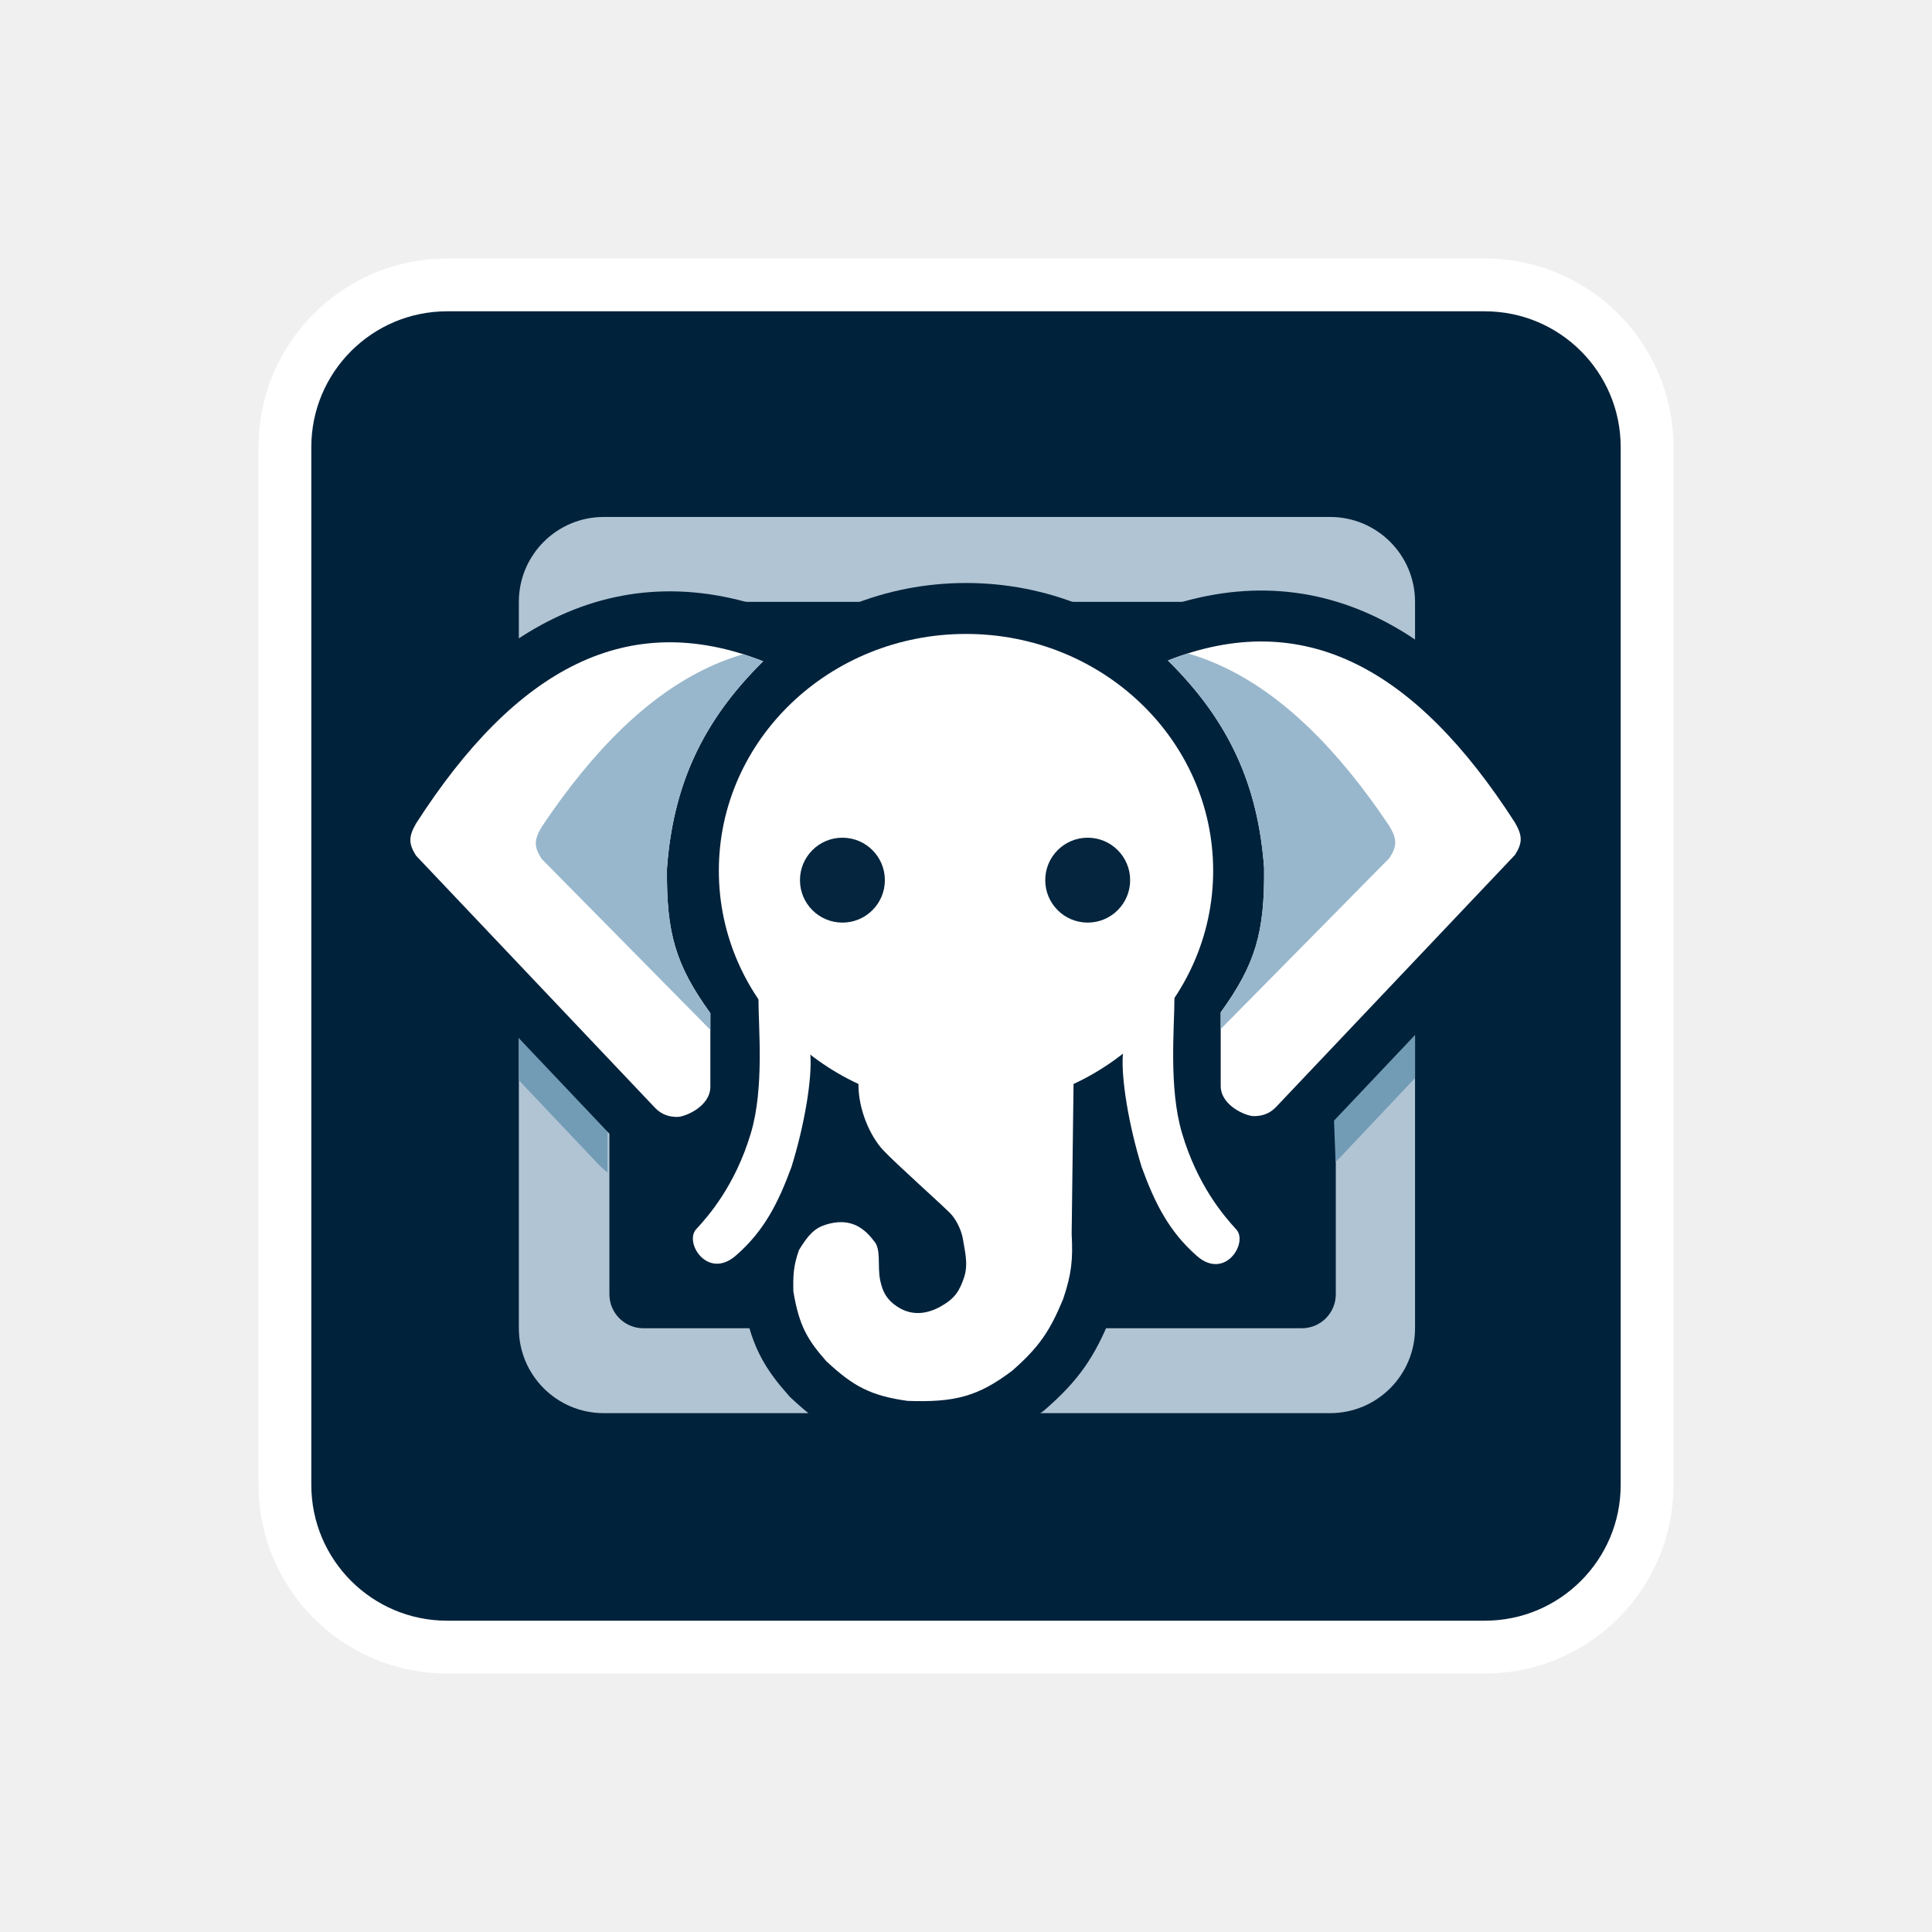
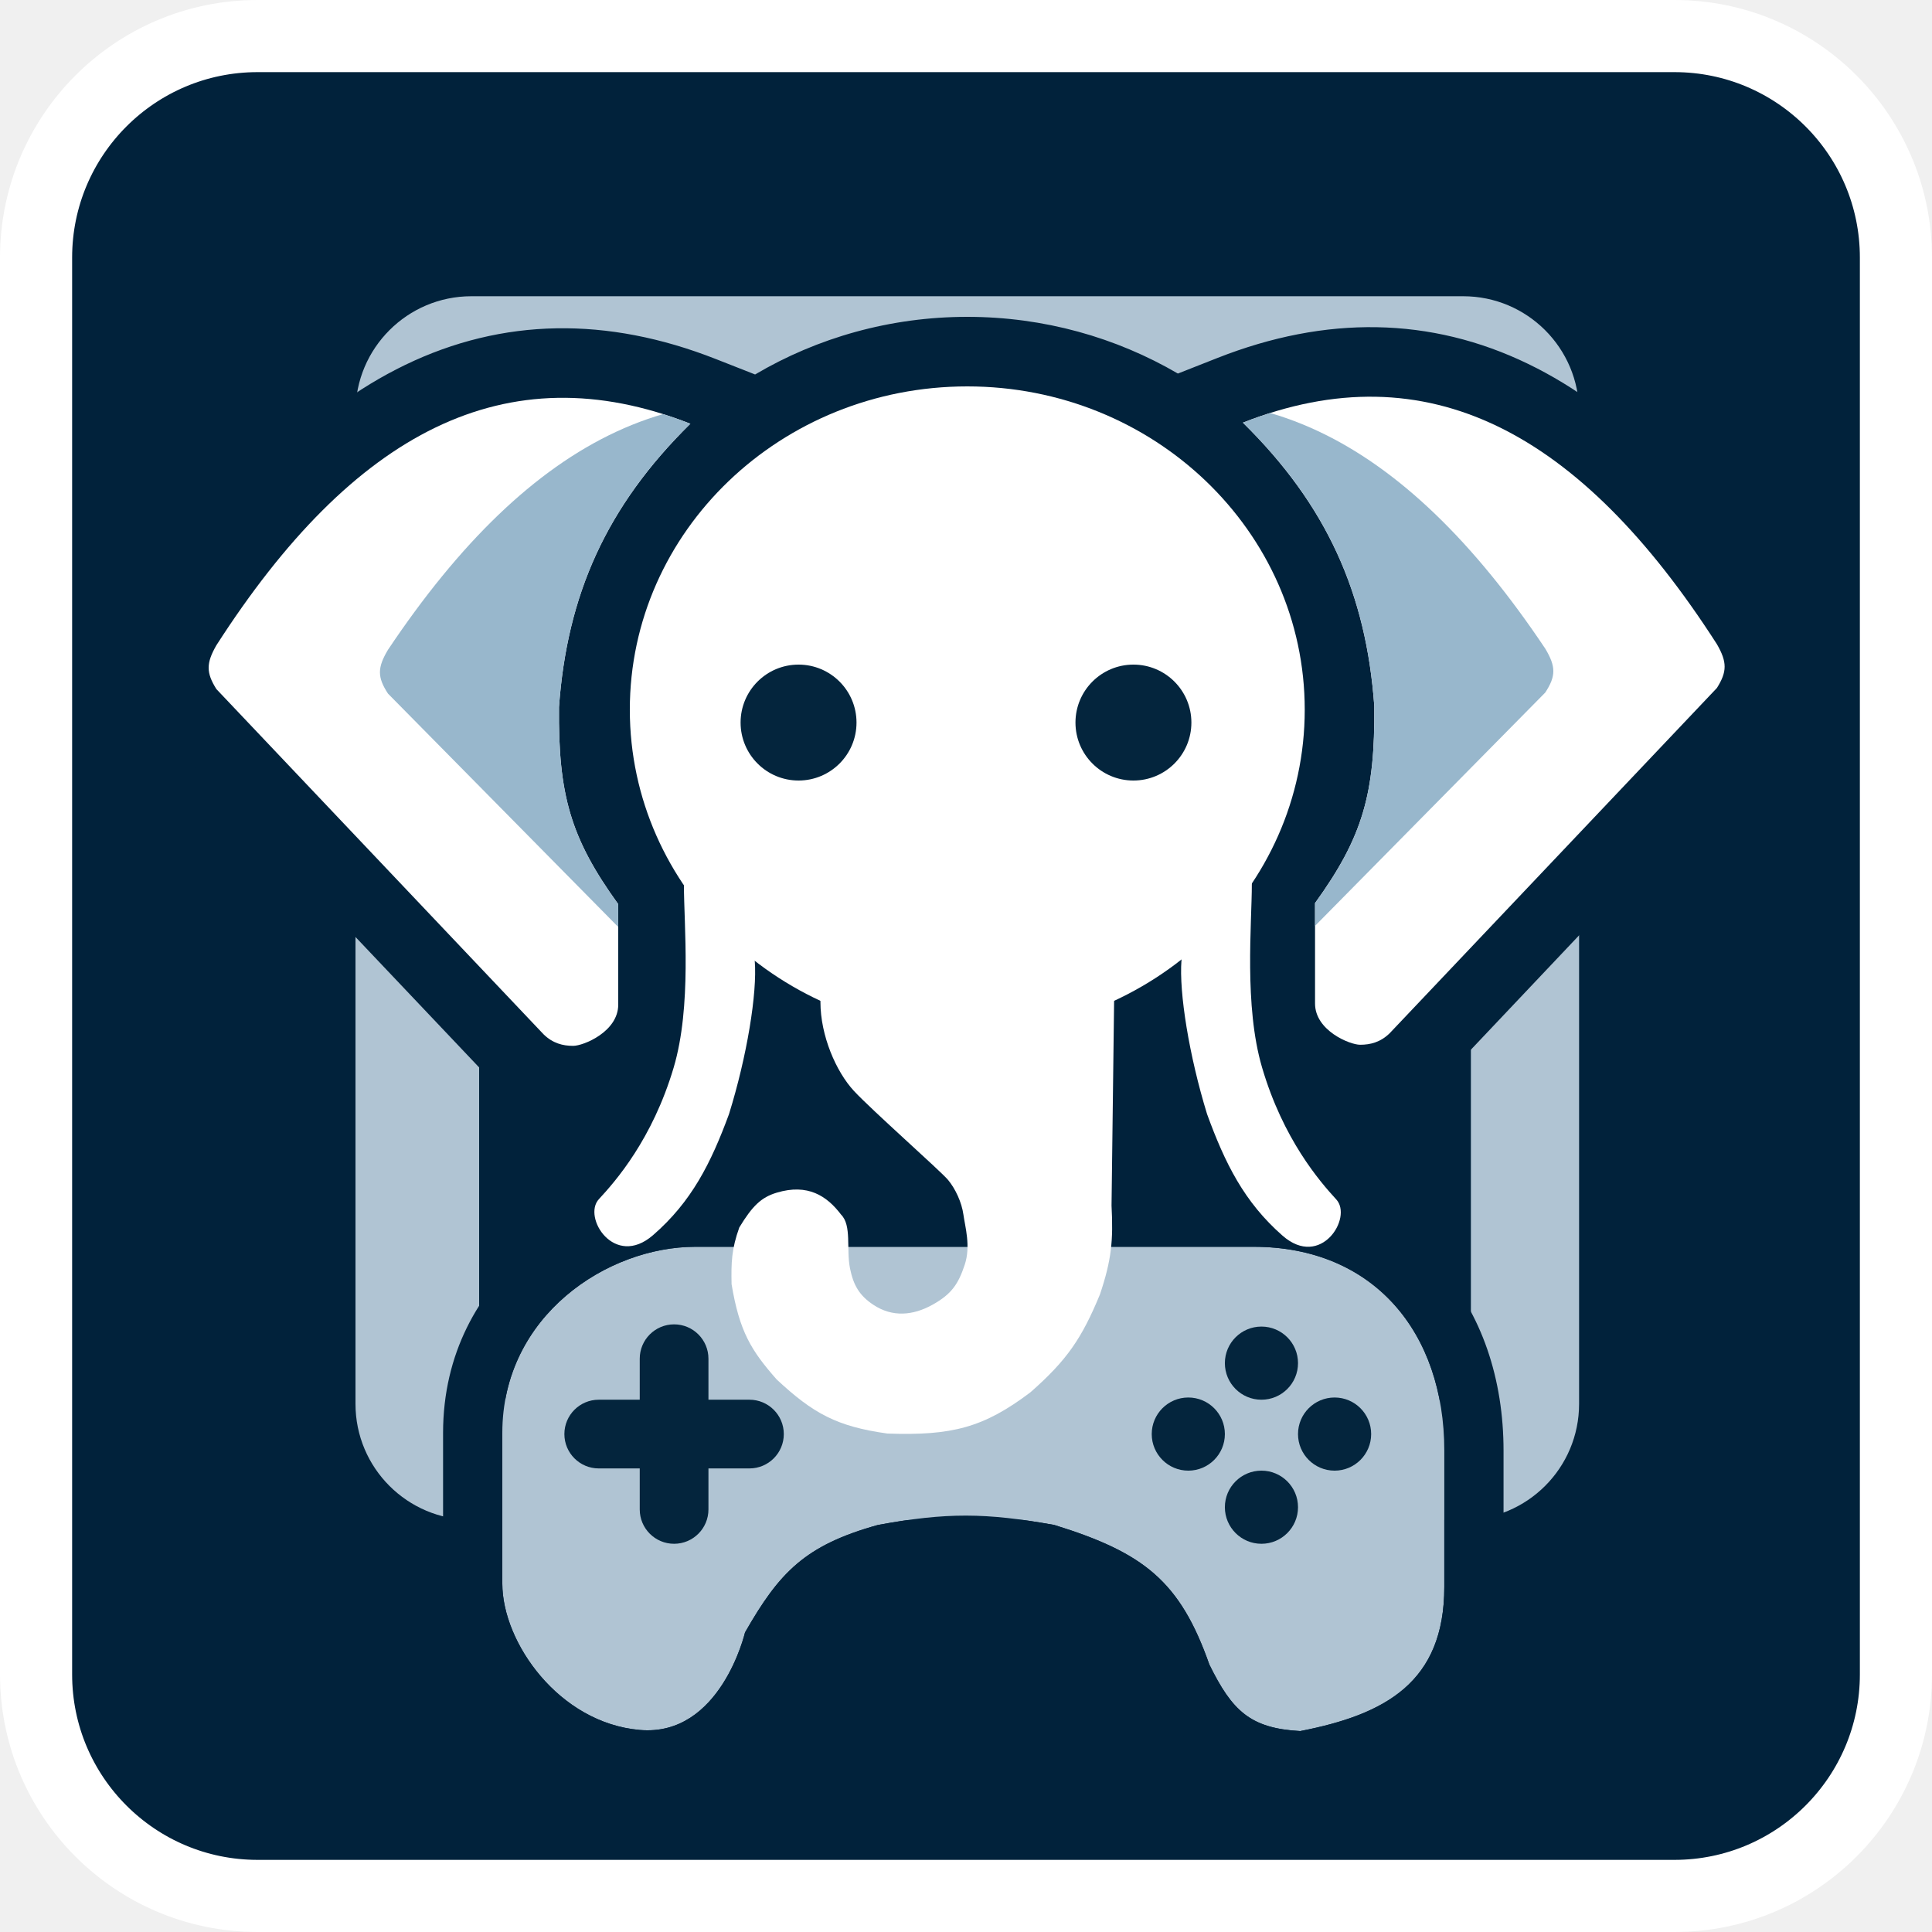
- <svg xmlns="http://www.w3.org/2000/svg" width="1024" height="1024" viewBox="0 0 1024 1024" fill="none">
-   <rect x="151" y="151" width="722" height="722" rx="86" fill="#01223B" stroke="white" stroke-width="28" />
-   <rect x="275" y="274" width="475" height="475" rx="45" fill="#B0C4D3" />
-   <rect x="323" y="319" width="385" height="385" rx="18" fill="#01223B" />
-   <mask id="mask0_3_62" style="mask-type:alpha" maskUnits="userSpaceOnUse" x="275" y="468" width="523" height="178">
-     <path d="M275 618.5V508V468H309.5L750 482.5V589L797.5 638.5L708 645.5V619L705 539.5L669 528L322 508V644.5L275 618.5Z" fill="white" />
-   </mask>
-   <g mask="url(#mask0_3_62)">
-     <path d="M643.137 461.613C643.137 530.987 584.536 587.225 512.248 587.225C439.96 587.225 381.358 530.987 381.358 461.613C381.358 392.239 439.96 336 512.248 336C584.536 336 643.137 392.239 643.137 461.613Z" fill="white" />
-     <path d="M353.881 460.611C357.01 416.936 372.293 382.6 404.838 350.513C333.234 322.302 273.949 354.016 220.994 436.59C216.984 443.562 217.02 447.278 220.994 453.606L347.886 587.726C351.451 591.24 355.38 592.23 359.377 592.23C363.373 592.23 376.862 586.725 376.862 576.215V537.18C358.372 511.55 353.565 494.684 353.881 460.611Z" fill="white" />
-     <path d="M670.116 460.388C666.987 416.639 651.704 382.245 619.158 350.103C690.763 321.844 750.05 353.612 803.006 436.326C807.016 443.31 806.98 447.032 803.006 453.371L676.111 587.718C672.546 591.239 668.617 592.23 664.62 592.23C660.623 592.23 647.135 586.716 647.135 576.188V537.087C665.625 511.414 670.432 494.518 670.116 460.388Z" fill="white" />
-     <path d="M369.368 651.783C362.874 658.788 375.363 678.808 390.351 665.795C405.338 652.783 412.832 637.771 419.826 618.754C426.82 596.234 430.817 571.711 429.817 559.2C428.818 546.688 402.341 514.159 402.341 529.673C402.341 545.188 405.438 576.848 398.344 600.738C390.099 628.503 375.863 644.777 369.368 651.783Z" fill="white" />
-     <path d="M655.378 651.912C661.829 658.947 649.422 679.05 634.534 665.983C619.646 652.917 612.202 637.842 605.254 618.746C598.306 596.133 594.336 571.508 595.329 558.945C596.321 546.381 622.624 513.717 622.624 529.295C622.624 544.874 619.546 576.666 626.594 600.655C634.785 628.536 648.926 644.878 655.378 651.912Z" fill="white" />
-     <path d="M455.296 575.215C455.296 562.203 457.294 556.698 457.294 556.698L564.704 559.2L569.2 574.714L568.201 654.286C568.923 667.907 568.174 675.48 563.704 688.817C556.676 705.843 550.985 714.305 536.727 726.851C518.572 740.597 506.259 743.738 481.274 742.865C461.682 740.128 452.498 735.092 438.31 721.846C428.456 710.631 423.896 703.308 420.825 684.813C420.658 676.471 420.791 671.283 423.822 662.793C428.895 654.424 432.315 651.094 438.31 649.281C450.369 645.635 457.809 650.532 463.289 657.789C467.525 662.038 465.223 671.107 466.786 678.808C468.081 685.182 470.372 689.217 475.779 692.82C483.251 697.8 491.262 696.997 498.759 692.82C506.256 688.643 508.785 684.688 511.249 677.306C513.663 670.075 511.403 662.542 510.749 657.789C510.095 653.036 507.624 647.71 504.754 644.277C501.884 640.843 475.234 617.25 468.285 609.746C461.336 602.241 455.296 588.226 455.296 575.215Z" fill="white" />
-     <path d="M643.137 461.613C643.137 530.987 584.536 587.225 512.248 587.225C439.96 587.225 381.358 530.987 381.358 461.613C381.358 392.239 439.96 336 512.248 336C584.536 336 643.137 392.239 643.137 461.613Z" stroke="#729BB6" stroke-width="85" />
-     <path d="M353.881 460.611C357.01 416.936 372.293 382.6 404.838 350.513C333.234 322.302 273.949 354.016 220.994 436.59C216.984 443.562 217.02 447.278 220.994 453.606L347.886 587.726C351.451 591.24 355.38 592.23 359.377 592.23C363.373 592.23 376.862 586.725 376.862 576.215V537.18C358.372 511.55 353.565 494.684 353.881 460.611Z" stroke="#729BB6" stroke-width="85" />
-     <path d="M670.116 460.388C666.987 416.639 651.704 382.245 619.158 350.103C690.763 321.844 750.05 353.612 803.006 436.326C807.016 443.31 806.98 447.032 803.006 453.371L676.111 587.718C672.546 591.239 668.617 592.23 664.62 592.23C660.623 592.23 647.135 586.716 647.135 576.188V537.087C665.625 511.414 670.432 494.518 670.116 460.388Z" stroke="#729BB6" stroke-width="85" />
-     <path d="M369.368 651.783C362.874 658.788 375.363 678.808 390.351 665.795C405.338 652.783 412.832 637.771 419.826 618.754C426.82 596.234 430.817 571.711 429.817 559.2C428.818 546.688 402.341 514.159 402.341 529.673C402.341 545.188 405.438 576.848 398.344 600.738C390.099 628.503 375.863 644.777 369.368 651.783Z" stroke="#729BB6" stroke-width="85" />
-     <path d="M655.378 651.912C661.829 658.947 649.422 679.05 634.534 665.983C619.646 652.917 612.202 637.842 605.254 618.746C598.306 596.133 594.336 571.508 595.329 558.945C596.321 546.381 622.624 513.717 622.624 529.295C622.624 544.874 619.546 576.666 626.594 600.655C634.785 628.536 648.926 644.878 655.378 651.912Z" stroke="#729BB6" stroke-width="85" />
-     <path d="M455.296 575.215C455.296 562.203 457.294 556.698 457.294 556.698L564.704 559.2L569.2 574.714L568.201 654.286C568.923 667.907 568.174 675.48 563.704 688.817C556.676 705.843 550.985 714.305 536.727 726.851C518.572 740.597 506.259 743.738 481.274 742.865C461.682 740.128 452.498 735.092 438.31 721.846C428.456 710.631 423.896 703.308 420.825 684.813C420.658 676.471 420.791 671.283 423.822 662.793C428.895 654.424 432.315 651.094 438.31 649.281C450.369 645.635 457.809 650.532 463.289 657.789C467.525 662.038 465.223 671.107 466.786 678.808C468.081 685.182 470.372 689.217 475.779 692.82C483.251 697.8 491.262 696.997 498.759 692.82C506.256 688.643 508.785 684.688 511.249 677.306C513.663 670.075 511.403 662.542 510.749 657.789C510.095 653.036 507.624 647.71 504.754 644.277C501.884 640.843 475.234 617.25 468.285 609.746C461.336 602.241 455.296 588.226 455.296 575.215Z" stroke="#729BB6" stroke-width="85" />
+ <svg xmlns="http://www.w3.org/2000/svg" width="750" height="750" viewBox="0 0 750 750" fill="none">
+   <g clip-path="url(#clip0_6_384)">
+     <rect x="14" y="14" width="722" height="722" rx="86" fill="#01223B" stroke="white" stroke-width="28" />
+     <path d="M138 160C138 135.147 158.147 115 183 115H568C592.853 115 613 135.147 613 160V545C613 569.853 592.853 590 568 590H183C158.147 590 138 569.853 138 545V160Z" fill="#B0C4D3" />
+     <path d="M186 178C186 168.059 194.059 160 204 160H553C562.941 160 571 168.059 571 178V527C571 536.941 562.941 545 553 545H204C194.059 545 186 536.941 186 527V178Z" fill="#01223B" />
+     <mask id="mask0_6_384" style="mask-type:alpha" maskUnits="userSpaceOnUse" x="138" y="309" width="523" height="178">
+       <path d="M138 459.5V349V309H172.5L613 323.5V430L660.5 479.5L571 486.5V460L568 380.5L532 369L185 349V485.5L138 459.5Z" fill="white" />
+     </mask>
+     <g mask="url(#mask0_6_384)">
+       <path d="M506.137 302.613C506.137 371.987 447.536 428.225 375.248 428.225C302.96 428.225 244.358 371.987 244.358 302.613C244.358 233.239 302.96 177 375.248 177C447.536 177 506.137 233.239 506.137 302.613Z" fill="white" />
+       <path d="M216.881 301.611C220.01 257.936 235.293 223.6 267.838 191.513C196.234 163.302 136.949 195.016 83.993 277.59C79.984 284.562 80.02 288.278 83.993 294.606L210.886 428.726C214.451 432.24 218.38 433.23 222.377 433.23C226.373 433.23 239.862 427.725 239.862 417.215V378.18C221.372 352.55 216.565 335.684 216.881 301.611Z" fill="white" />
+       <path d="M533.116 301.388C529.987 257.639 514.704 223.245 482.158 191.103C553.763 162.844 613.05 194.612 666.006 277.326C670.016 284.31 669.98 288.032 666.006 294.371L539.111 428.718C535.546 432.239 531.617 433.23 527.62 433.23C523.624 433.23 510.135 427.716 510.135 417.188V378.087C528.625 352.414 533.432 335.518 533.116 301.388Z" fill="white" />
+       <path d="M232.368 492.783C225.874 499.788 238.363 519.808 253.351 506.795C268.338 493.783 275.832 478.771 282.826 459.754C289.82 437.234 293.817 412.711 292.817 400.2C291.818 387.688 265.341 355.159 265.341 370.673C265.341 386.188 268.438 417.848 261.344 441.738C253.098 469.503 238.863 485.777 232.368 492.783Z" fill="white" />
+       <path d="M518.378 492.912C524.829 499.947 512.422 520.05 497.534 506.983C482.646 493.917 475.202 478.842 468.254 459.746C461.306 437.133 457.336 412.508 458.329 399.945C459.321 387.381 485.624 354.717 485.624 370.295C485.624 385.874 482.546 417.666 489.594 441.655C497.785 469.536 511.926 485.878 518.378 492.912Z" fill="white" />
+       <path d="M318.296 416.215C318.296 403.203 320.294 397.698 320.294 397.698L427.704 400.2L432.2 415.714L431.201 495.286C431.923 508.907 431.174 516.48 426.704 529.817C419.676 546.843 413.984 555.305 399.727 567.851C381.572 581.597 369.259 584.738 344.274 583.865C324.682 581.128 315.498 576.092 301.31 562.846C291.456 551.631 286.896 544.308 283.825 525.813C283.658 517.471 283.791 512.283 286.822 503.793C291.895 495.424 295.315 492.094 301.31 490.281C313.369 486.635 320.809 491.531 326.289 498.789C330.525 503.038 328.223 512.107 329.786 519.808C331.081 526.182 333.372 530.217 338.779 533.82C346.251 538.8 354.262 537.997 361.759 533.82C369.256 529.643 371.785 525.688 374.249 518.306C376.663 511.075 374.403 503.542 373.749 498.789C373.095 494.036 370.624 488.71 367.754 485.277C364.884 481.843 338.234 458.25 331.285 450.746C324.336 443.241 318.296 429.226 318.296 416.215Z" fill="white" />
+     </g>
+     <path d="M506.496 275.5C506.496 344.812 447.845 401 375.496 401C303.147 401 244.496 344.812 244.496 275.5C244.496 206.188 303.147 150 375.496 150C447.845 150 506.496 206.188 506.496 275.5Z" fill="white" />
+     <path d="M216.996 274.5C220.127 230.863 235.423 196.558 267.996 164.5C196.332 136.314 136.996 168 83.996 250.5C79.984 257.466 80.019 261.178 83.996 267.5L210.996 401.5C214.564 405.011 218.496 406 222.496 406C226.496 406 239.996 400.5 239.996 390V351C221.49 325.393 216.68 308.541 216.996 274.5Z" fill="white" />
+     <path d="M533.497 274.277C530.366 230.566 515.07 196.203 482.496 164.09C554.162 135.857 613.499 167.596 666.5 250.236C670.513 257.214 670.477 260.933 666.5 267.265L539.497 401.492C535.929 405.01 531.997 406 527.997 406C523.997 406 510.497 400.491 510.497 389.973V350.907C529.003 325.256 533.814 308.376 533.497 274.277Z" fill="white" />
+     <path d="M232.496 465.499C225.996 472.499 238.496 492.5 253.496 479.499C268.496 466.499 275.996 451.5 282.996 432.5C289.996 410 293.996 385.5 292.996 373C291.996 360.499 265.496 327.999 265.496 343.5C265.496 359 268.597 390.632 261.496 414.5C253.244 442.241 238.996 458.5 232.496 465.499Z" fill="white" />
+     <path d="M518.747 465.629C525.204 472.657 512.786 492.742 497.886 479.687C482.985 466.633 475.535 451.571 468.581 432.492C461.627 409.899 457.654 385.297 458.647 372.745C459.641 360.192 485.965 327.557 485.965 343.122C485.965 358.687 482.885 390.45 489.939 414.418C498.136 442.274 512.29 458.601 518.747 465.629Z" fill="white" />
+     <path d="M318.496 389C318.496 376 320.496 370.5 320.496 370.5L427.996 373L432.496 388.5L431.496 468C432.219 481.609 431.47 489.176 426.996 502.5C419.961 519.511 414.265 527.966 399.996 540.5C381.826 554.234 369.503 557.373 344.496 556.5C324.888 553.765 315.696 548.734 301.496 535.5C291.634 524.295 287.07 516.978 283.996 498.5C283.829 490.165 283.962 484.982 286.996 476.5C292.073 468.139 295.496 464.811 301.496 463C313.565 459.357 321.011 464.249 326.496 471.5C330.736 475.745 328.431 484.807 329.996 492.5C331.292 498.869 333.585 502.9 338.996 506.5C346.474 511.475 354.493 510.673 361.996 506.5C369.499 502.327 372.03 498.375 374.496 491C376.912 483.776 374.651 476.249 373.996 471.5C373.341 466.751 370.869 461.431 367.996 458C365.124 454.569 338.451 430.998 331.496 423.5C324.542 416.002 318.496 402 318.496 389Z" fill="white" />
+     <path fill-rule="evenodd" clip-rule="evenodd" d="M375.496 177C316.955 177 271.496 222.18 271.496 275.5C271.496 289.433 274.6 302.81 280.23 314.97C285.28 317.12 289.23 320.244 291.663 322.362C294.409 324.753 296.968 327.417 299.231 330.016C302.691 333.988 306.108 338.554 309.1 343.228L440.443 346.282C443.831 340.485 447.994 334.675 452.224 329.765C454.472 327.157 457.014 324.481 459.746 322.077C462.113 319.993 465.948 316.919 470.864 314.748C476.43 302.647 479.496 289.348 479.496 275.5C479.496 222.18 434.037 177 375.496 177ZM293.128 145.371C317.229 131.148 345.495 123 375.496 123C405.246 123 433.289 131.012 457.256 145.014L472.599 138.969C514.708 122.38 555.372 122.928 593.269 141.287C629.975 159.069 661.387 192.251 689.227 235.66L689.58 236.21L689.906 236.776C692.669 241.582 696.513 249.284 696.496 259.039C696.479 269.105 692.388 276.811 689.365 281.625L687.946 283.884L558.787 420.391L558.452 420.72C548.608 430.424 537.164 433 527.997 433C527.85 433 527.704 432.999 527.558 432.997C531.877 439.849 536.033 444.536 538.63 447.362C547.869 457.42 548.292 469.702 546.864 477.495C545.378 485.6 541.363 493.184 535.66 499.035C529.809 505.038 520.938 510.394 509.679 510.953C498.104 511.528 487.917 506.85 480.093 499.996C471.087 492.105 464.232 483.682 458.728 474.91C458.818 487.231 457.271 497.158 452.592 511.094L452.299 511.967L451.947 512.818C448.069 522.196 444 530.605 438.289 538.719C432.547 546.876 425.879 553.702 417.815 560.785L417.069 561.441L416.277 562.039C405.577 570.127 394.929 576.355 382.142 579.963C369.692 583.476 357.102 583.956 343.555 583.484L342.154 583.435L340.766 583.241C329.277 581.639 318.962 579.109 308.917 574.099C299.013 569.159 290.96 562.589 283.088 555.252L282.111 554.341L281.228 553.339C275.825 547.2 270.368 540.475 266.03 531.761C262.35 524.368 259.988 516.608 258.264 507.9C253.168 509.956 247.585 511.04 241.647 510.748C230.46 510.198 221.594 504.93 215.7 498.949C209.963 493.125 205.888 485.539 204.378 477.387C202.921 469.523 203.375 457.18 212.712 447.126C215.311 444.326 219.45 439.708 223.757 432.974C223.341 432.991 222.92 433 222.496 433C213.342 433 201.903 430.433 192.058 420.744L191.723 420.414L62.563 284.136L61.142 281.877C58.118 277.07 54.017 269.362 54 259.288C53.983 249.525 57.836 241.821 60.6 237.023L60.926 236.457L61.28 235.906C89.124 192.564 120.538 159.437 157.241 141.686C195.129 123.362 235.779 122.816 277.878 139.373L293.128 145.371ZM219.264 181.429C205.613 181.314 192.916 184.417 180.752 190.299C158.223 201.195 135.151 222.809 111.715 257.497L212.996 364.36V359.461C205.28 347.885 199.402 336.512 195.562 323.622C190.973 308.22 189.828 292.421 189.997 274.249L190.005 273.407L190.065 272.567C192.524 238.311 201.754 208.556 219.264 181.429ZM401.871 492.483C402.862 486.643 402.652 481.44 402.258 477.577C401.98 474.856 401.566 472.444 401.267 470.772C401.132 470.022 401.035 469.489 400.963 469.093C400.834 468.385 400.785 468.114 400.743 467.813C399.365 457.818 394.682 447.814 388.698 440.667C386.677 438.253 383.005 434.83 380.645 432.63L380.472 432.469C379.014 431.109 377.375 429.595 375.643 428C385.663 427.991 395.489 427.073 405.031 425.324L404.487 468.546L404.534 469.431C405.07 479.535 404.704 483.759 401.871 492.483ZM106.962 264.789C106.959 264.791 106.981 264.738 107.037 264.627C106.992 264.733 106.964 264.788 106.962 264.789ZM537.497 359.357V364.322L638.803 257.253C615.351 222.471 592.264 200.803 569.726 189.885C557.553 183.988 544.846 180.88 531.183 181.003C548.725 208.192 557.968 238.013 560.428 272.347L560.488 273.186L560.496 274.026C560.665 292.225 559.52 308.041 554.935 323.457C551.095 336.367 545.217 347.758 537.497 359.357ZM643.526 264.514C643.524 264.512 643.496 264.457 643.452 264.352C643.507 264.462 643.529 264.515 643.526 264.514Z" fill="#01223B" />
+     <path d="M486.68 484H269.856C235.869 484 195 510.673 195 556.275C195 601.877 195 591.982 195 614.783C195 637.583 216.947 668.823 248.346 671.57C279.744 674.316 289.215 633.712 289.215 633.712C302.547 610.384 312.5 599.858 340.84 591.982C367.554 587.076 382.529 587.22 409.243 591.982C444.041 602.754 458.107 613.814 469.471 646.188C478.305 664.094 485.282 670.929 504.748 672C537.807 665.574 560.675 653.071 560.675 616.073V563.158C560.675 517.126 533.142 484 486.68 484Z" fill="#B0C4D3" />
+     <path fill-rule="evenodd" clip-rule="evenodd" d="M506.335 695.122L503.484 694.965C491.277 694.293 479.44 691.627 469.06 683.607C459.368 676.118 453.512 665.823 448.845 656.363L448.23 655.117L447.77 653.806C442.788 639.615 438.157 632.825 432.965 628.264C427.548 623.505 419.423 619.305 403.792 614.375C380.927 610.38 368.763 610.307 346.029 614.415C334.385 617.738 328.452 621.05 324.281 624.589C320.081 628.154 316.162 633.198 310.588 642.699C310.158 644.124 309.583 645.9 308.842 647.923C307.084 652.723 304.236 659.353 299.913 666.091C291.465 679.259 274.301 696.928 246.341 694.482C223.364 692.472 204.828 680.153 192.42 665.647C180.28 651.453 172 632.826 172 614.783C172 603.265 172 600.09 172 593.89C172 587.816 172 578.84 172 556.275C172 494.723 226.678 461 269.856 461H486.68C515.708 461 540.658 471.534 558.161 490.891C575.414 509.972 583.675 535.648 583.675 563.158V616.073C583.675 639.9 575.996 659.139 560.19 672.867C545.648 685.496 526.719 691.16 509.137 694.577L506.335 695.122ZM289.215 633.712C302.547 610.384 312.5 599.858 340.84 591.982C367.554 587.076 382.529 587.22 409.243 591.982C444.041 602.754 458.107 613.814 469.471 646.188C478.305 664.094 485.282 670.929 504.748 672C537.807 665.574 560.675 653.071 560.675 616.073V563.158C560.675 517.126 533.142 484 486.68 484H269.856C235.869 484 195 510.673 195 556.275C195 578.832 195 587.81 195 593.883C195 600.088 195 603.26 195 614.783C195 637.583 216.947 668.823 248.346 671.57C279.744 674.316 289.215 633.712 289.215 633.712Z" fill="#01223B" />
+     <path d="M503.888 529.172C503.888 537.012 497.532 543.368 489.691 543.368C481.851 543.368 475.494 537.012 475.494 529.172C475.494 521.331 481.851 514.975 489.691 514.975C497.532 514.975 503.888 521.331 503.888 529.172Z" fill="#04253D" />
+     <path d="M503.888 585.098C503.888 592.939 497.532 599.295 489.691 599.295C481.851 599.295 475.494 592.939 475.494 585.098C475.494 577.258 481.851 570.902 489.691 570.902C497.532 570.902 503.888 577.258 503.888 585.098Z" fill="#04253D" />
+     <path d="M532.282 556.705C532.282 564.546 525.925 570.902 518.085 570.902C510.244 570.902 503.888 564.546 503.888 556.705C503.888 548.864 510.244 542.508 518.085 542.508C525.925 542.508 532.282 548.864 532.282 556.705Z" fill="#04253D" />
+     <path d="M475.494 556.705C475.494 564.546 469.138 570.902 461.298 570.902C453.457 570.902 447.101 564.546 447.101 556.705C447.101 548.864 453.457 542.508 461.298 542.508C469.138 542.508 475.494 548.864 475.494 556.705Z" fill="#04253D" />
+     <path d="M248.346 527.451C248.346 520.085 254.316 514.114 261.682 514.114C269.047 514.114 275.018 520.085 275.018 527.451V585.959C275.018 593.324 269.047 599.295 261.682 599.295C254.316 599.295 248.346 593.324 248.346 585.959V527.451Z" fill="#04253D" />
+     <path d="M232.428 570.041C225.062 570.041 219.092 564.07 219.092 556.705C219.092 549.339 225.062 543.368 232.428 543.368H290.936C298.301 543.368 304.272 549.339 304.272 556.705C304.272 564.07 298.301 570.041 290.936 570.041H232.428Z" fill="#04253D" />
+     <path d="M506.496 275.5C506.496 344.812 447.845 401 375.496 401C303.147 401 244.496 344.812 244.496 275.5C244.496 206.188 303.147 150 375.496 150C447.845 150 506.496 206.188 506.496 275.5Z" fill="white" />
+     <path d="M216.996 274.5C220.127 230.863 235.423 196.558 267.996 164.5C196.332 136.314 136.996 168 83.996 250.5C79.984 257.466 80.019 261.178 83.996 267.5L210.996 401.5C214.564 405.011 218.496 406 222.496 406C226.496 406 239.996 400.5 239.996 390V351C221.49 325.393 216.68 308.541 216.996 274.5Z" fill="white" />
+     <mask id="mask1_6_384" style="mask-type:alpha" maskUnits="userSpaceOnUse" x="81" y="154" width="187" height="252">
+       <path d="M216.996 274.5C220.127 230.863 235.423 196.558 267.996 164.5C196.332 136.314 136.996 168 83.996 250.5C79.984 257.466 80.019 261.178 83.996 267.5L210.996 401.5C214.564 405.011 218.496 406 222.496 406C226.496 406 239.996 400.5 239.996 390V351C221.49 325.393 216.68 308.541 216.996 274.5Z" fill="white" />
+     </mask>
+     <g mask="url(#mask1_6_384)">
+       <path d="M289.313 276.277C292.579 232.566 308.529 198.203 342.496 166.09C267.764 137.857 205.889 169.596 150.62 252.236C146.436 259.214 146.473 262.933 150.62 269.265L283.056 403.492C286.777 407.01 290.877 408 295.049 408C299.22 408 313.298 402.491 313.298 391.973V352.907C294 327.256 288.983 310.376 289.313 276.277Z" fill="#98B7CC" />
+     </g>
+     <path d="M533.497 274.073C530.366 230.437 515.07 196.132 482.496 164.073C554.162 135.887 613.499 167.573 666.5 250.073C670.513 257.039 670.477 260.752 666.5 267.073L539.497 401.073C535.929 404.584 531.997 405.573 527.997 405.573C523.997 405.573 510.497 400.073 510.497 389.573V350.573C529.003 324.966 533.814 308.115 533.497 274.073Z" fill="white" />
+     <mask id="mask2_6_384" style="mask-type:alpha" maskUnits="userSpaceOnUse" x="482" y="154" width="188" height="252">
+       <path d="M533.497 274.073C530.366 230.437 515.07 196.132 482.496 164.073C554.162 135.887 613.499 167.573 666.5 250.073C670.513 257.039 670.477 260.752 666.5 267.073L539.497 401.073C535.929 404.584 531.997 405.573 527.997 405.573C523.997 405.573 510.497 400.073 510.497 389.573V350.573C529.003 324.966 533.814 308.115 533.497 274.073Z" fill="white" />
+     </mask>
+     <g mask="url(#mask2_6_384)">
+       <path d="M461.179 275.85C457.913 232.14 441.963 197.776 407.994 165.664C482.728 137.43 544.605 169.17 599.874 251.81C604.059 258.787 604.021 262.506 599.874 268.839L467.435 403.066C463.715 406.583 459.614 407.573 455.443 407.573C451.272 407.573 437.194 402.064 437.194 391.546V352.48C456.492 326.83 461.508 309.95 461.179 275.85Z" fill="#98B7CC" />
+     </g>
+     <path d="M232.496 465.499C225.996 472.499 238.496 492.5 253.496 479.499C268.496 466.499 275.996 451.5 282.996 432.5C289.996 410 293.996 385.5 292.996 373C291.996 360.499 265.496 327.999 265.496 343.5C265.496 359 268.597 390.632 261.496 414.5C253.244 442.241 238.996 458.5 232.496 465.499Z" fill="white" />
+     <path d="M518.747 465.629C525.204 472.657 512.786 492.742 497.886 479.687C482.985 466.633 475.535 451.571 468.581 432.492C461.627 409.899 457.654 385.297 458.647 372.745C459.641 360.192 485.965 327.557 485.965 343.122C485.965 358.687 482.885 390.45 489.939 414.418C498.136 442.274 512.29 458.601 518.747 465.629Z" fill="white" />
+     <path d="M318.496 389C318.496 376 320.496 370.5 320.496 370.5L427.996 373L432.496 388.5L431.496 468C432.219 481.609 431.47 489.176 426.996 502.5C419.961 519.511 414.265 527.966 399.996 540.5C381.826 554.234 369.503 557.373 344.496 556.5C324.888 553.765 315.696 548.734 301.496 535.5C291.634 524.295 287.07 516.978 283.996 498.5C283.829 490.165 283.962 484.982 286.996 476.5C292.073 468.139 295.496 464.811 301.496 463C313.565 459.357 321.011 464.249 326.496 471.5C330.736 475.745 328.431 484.807 329.996 492.5C331.292 498.869 333.585 502.9 338.996 506.5C346.474 511.475 354.493 510.673 361.996 506.5C369.499 502.327 372.03 498.375 374.496 491C376.912 483.776 374.651 476.249 373.996 471.5C373.341 466.751 370.869 461.431 367.996 458C365.124 454.569 338.451 430.998 331.496 423.5C324.542 416.002 318.496 402 318.496 389Z" fill="white" />
+     <path d="M332.496 280.5C332.496 292.926 322.423 303 309.996 303C297.57 303 287.496 292.926 287.496 280.5C287.496 268.074 297.57 258 309.996 258C322.423 258 332.496 268.074 332.496 280.5Z" fill="#04253D" />
+     <path d="M462.496 280.5C462.496 292.926 452.423 303 439.996 303C427.57 303 417.496 292.926 417.496 280.5C417.496 268.074 427.57 258 439.996 258C452.423 258 462.496 268.074 462.496 280.5Z" fill="#04253D" />
  </g>
-   <path d="M643 461.5C643 530.812 584.349 587 512 587C439.651 587 381 530.812 381 461.5C381 392.188 439.651 336 512 336C584.349 336 643 392.188 643 461.5Z" fill="white" />
-   <path d="M353.5 460.5C356.631 416.863 371.927 382.558 404.5 350.5C332.836 322.314 273.5 354 220.5 436.5C216.487 443.466 216.523 447.178 220.5 453.5L347.5 587.5C351.068 591.011 355 592 359 592C363 592 376.5 586.5 376.5 576V537C357.994 511.393 353.184 494.541 353.5 460.5Z" fill="white" />
-   <path d="M670.001 460.277C666.87 416.566 651.574 382.203 619 350.09C690.666 321.857 750.003 353.596 803.004 436.236C807.017 443.214 806.981 446.933 803.004 453.265L676.001 587.492C672.433 591.01 668.501 592 664.501 592C660.501 592 647.001 586.491 647.001 575.973V536.907C665.507 511.256 670.317 494.376 670.001 460.277Z" fill="white" />
-   <path d="M369 651.499C362.5 658.499 375 678.5 390 665.499C405 652.499 412.5 637.5 419.5 618.5C426.5 596 430.5 571.5 429.5 559C428.5 546.499 402 513.999 402 529.5C402 545 405.1 576.632 398 600.5C389.748 628.241 375.5 644.5 369 651.499Z" fill="white" />
-   <path d="M655.25 651.629C661.707 658.657 649.29 678.742 634.39 665.687C619.489 652.633 612.038 637.571 605.085 618.492C598.131 595.899 594.158 571.297 595.151 558.745C596.144 546.192 622.469 513.557 622.469 529.122C622.469 544.687 619.389 576.45 626.442 600.418C634.64 628.274 648.793 644.601 655.25 651.629Z" fill="white" />
-   <path d="M455 575C455 562 457 556.5 457 556.5L564.5 559L569 574.5L568 654C568.723 667.609 567.974 675.176 563.5 688.5C556.465 705.511 550.769 713.966 536.5 726.5C518.33 740.234 506.007 743.373 481 742.5C461.392 739.765 452.2 734.734 438 721.5C428.138 710.295 423.574 702.978 420.5 684.5C420.333 676.165 420.466 670.982 423.5 662.5C428.577 654.139 432 650.811 438 649C450.069 645.357 457.515 650.249 463 657.5C467.24 661.745 464.935 670.807 466.5 678.5C467.796 684.869 470.089 688.9 475.5 692.5C482.978 697.475 490.997 696.673 498.5 692.5C506.003 688.327 508.534 684.375 511 677C513.416 669.776 511.155 662.249 510.5 657.5C509.845 652.751 507.372 647.431 504.5 644C501.628 640.569 474.954 616.998 468 609.5C461.046 602.002 455 588 455 575Z" fill="white" />
-   <path d="M643 461.5C643 530.812 584.349 587 512 587C439.651 587 381 530.812 381 461.5C381 392.188 439.651 336 512 336C584.349 336 643 392.188 643 461.5Z" stroke="#01223B" stroke-width="54" />
-   <path d="M353.5 460.5C356.631 416.863 371.927 382.558 404.5 350.5C332.836 322.314 273.5 354 220.5 436.5C216.487 443.466 216.523 447.178 220.5 453.5L347.5 587.5C351.068 591.011 355 592 359 592C363 592 376.5 586.5 376.5 576V537C357.994 511.393 353.184 494.541 353.5 460.5Z" stroke="#01223B" stroke-width="54" />
-   <path d="M670.001 460.277C666.87 416.566 651.574 382.203 619 350.09C690.666 321.857 750.003 353.596 803.004 436.236C807.017 443.214 806.981 446.933 803.004 453.265L676.001 587.492C672.433 591.01 668.501 592 664.501 592C660.501 592 647.001 586.491 647.001 575.973V536.907C665.507 511.256 670.317 494.376 670.001 460.277Z" stroke="#01223B" stroke-width="54" />
-   <path d="M369 651.499C362.5 658.499 375 678.5 390 665.499C405 652.499 412.5 637.5 419.5 618.5C426.5 596 430.5 571.5 429.5 559C428.5 546.499 402 513.999 402 529.5C402 545 405.1 576.632 398 600.5C389.748 628.241 375.5 644.5 369 651.499Z" stroke="#01223B" stroke-width="54" />
-   <path d="M655.25 651.629C661.707 658.657 649.29 678.742 634.39 665.687C619.489 652.633 612.038 637.571 605.085 618.492C598.131 595.899 594.158 571.297 595.151 558.745C596.144 546.192 622.469 513.557 622.469 529.122C622.469 544.687 619.389 576.45 626.442 600.418C634.64 628.274 648.793 644.601 655.25 651.629Z" stroke="#01223B" stroke-width="54" />
-   <path d="M455 575C455 562 457 556.5 457 556.5L564.5 559L569 574.5L568 654C568.723 667.609 567.974 675.176 563.5 688.5C556.465 705.511 550.769 713.966 536.5 726.5C518.33 740.234 506.007 743.373 481 742.5C461.392 739.765 452.2 734.734 438 721.5C428.138 710.295 423.574 702.978 420.5 684.5C420.333 676.165 420.466 670.982 423.5 662.5C428.577 654.139 432 650.811 438 649C450.069 645.357 457.515 650.249 463 657.5C467.24 661.745 464.935 670.807 466.5 678.5C467.796 684.869 470.089 688.9 475.5 692.5C482.978 697.475 490.997 696.673 498.5 692.5C506.003 688.327 508.534 684.375 511 677C513.416 669.776 511.155 662.249 510.5 657.5C509.845 652.751 507.372 647.431 504.5 644C501.628 640.569 474.954 616.998 468 609.5C461.046 602.002 455 588 455 575Z" stroke="#01223B" stroke-width="54" />
-   <ellipse cx="512" cy="461.5" rx="131" ry="125.5" fill="white" />
-   <path d="M353.5 460.5C356.631 416.863 371.927 382.558 404.5 350.5C332.836 322.314 273.5 354 220.5 436.5C216.487 443.466 216.523 447.178 220.5 453.5L347.5 587.5C351.068 591.011 355 592 359 592C363 592 376.5 586.5 376.5 576V537C357.994 511.393 353.184 494.541 353.5 460.5Z" fill="white" />
-   <mask id="mask1_3_62" style="mask-type:alpha" maskUnits="userSpaceOnUse" x="217" y="340" width="188" height="252">
-     <path d="M353.5 460.5C356.631 416.863 371.927 382.558 404.5 350.5C332.836 322.314 273.5 354 220.5 436.5C216.487 443.466 216.523 447.178 220.5 453.5L347.5 587.5C351.068 591.011 355 592 359 592C363 592 376.5 586.5 376.5 576V537C357.994 511.393 353.184 494.541 353.5 460.5Z" fill="white" />
-   </mask>
-   <g mask="url(#mask1_3_62)">
-     <path d="M425.817 462.277C429.083 418.566 445.033 384.203 479 352.09C404.268 323.857 342.393 355.596 287.124 438.236C282.94 445.214 282.977 448.933 287.124 455.265L419.56 589.492C423.281 593.01 427.381 594 431.552 594C435.724 594 449.802 588.491 449.802 577.973V538.907C430.504 513.256 425.487 496.376 425.817 462.277Z" fill="#98B7CC" />
-   </g>
-   <path d="M670.001 460.073C666.87 416.437 651.574 382.132 619 350.073C690.666 321.887 750.003 353.573 803.004 436.073C807.017 443.039 806.981 446.752 803.004 453.073L676.001 587.073C672.433 590.584 668.501 591.573 664.501 591.573C660.501 591.573 647.001 586.073 647.001 575.573V536.573C665.507 510.966 670.317 494.115 670.001 460.073Z" fill="white" />
-   <mask id="mask2_3_62" style="mask-type:alpha" maskUnits="userSpaceOnUse" x="619" y="340" width="187" height="252">
-     <path d="M670.001 460.073C666.87 416.437 651.574 382.132 619 350.073C690.666 321.887 750.003 353.573 803.004 436.073C807.017 443.039 806.981 446.752 803.004 453.073L676.001 587.073C672.433 590.584 668.501 591.573 664.501 591.573C660.501 591.573 647.001 586.073 647.001 575.573V536.573C665.507 510.966 670.317 494.115 670.001 460.073Z" fill="white" />
-   </mask>
-   <g mask="url(#mask2_3_62)">
-     <path d="M597.682 461.85C594.417 418.14 578.466 383.776 544.498 351.664C619.232 323.43 681.108 355.17 736.378 437.81C740.563 444.787 740.525 448.506 736.378 454.839L603.939 589.066C600.219 592.583 596.118 593.573 591.947 593.573C587.775 593.573 573.697 588.064 573.697 577.546V538.48C592.996 512.83 598.012 495.95 597.682 461.85Z" fill="#98B7CC" />
-   </g>
-   <path d="M369 651.499C362.5 658.499 375 678.5 390 665.499C405 652.499 412.5 637.5 419.5 618.5C426.5 596 430.5 571.5 429.5 559C428.5 546.499 402 513.999 402 529.5C402 545 405.1 576.632 398 600.5C389.748 628.241 375.5 644.5 369 651.499Z" fill="white" />
-   <path d="M655.25 651.629C661.707 658.657 649.29 678.742 634.39 665.687C619.489 652.633 612.038 637.571 605.085 618.492C598.131 595.899 594.158 571.297 595.151 558.745C596.144 546.192 622.469 513.557 622.469 529.122C622.469 544.687 619.389 576.45 626.442 600.418C634.64 628.274 648.793 644.601 655.25 651.629Z" fill="white" />
-   <path d="M455 575C455 562 457 556.5 457 556.5L564.5 559L569 574.5L568 654C568.723 667.609 567.974 675.176 563.5 688.5C556.465 705.511 550.769 713.966 536.5 726.5C518.33 740.234 506.007 743.373 481 742.5C461.392 739.765 452.2 734.734 438 721.5C428.138 710.295 423.574 702.978 420.5 684.5C420.333 676.165 420.466 670.982 423.5 662.5C428.577 654.139 432 650.811 438 649C450.069 645.357 457.515 650.249 463 657.5C467.24 661.745 464.935 670.807 466.5 678.5C467.796 684.869 470.089 688.9 475.5 692.5C482.978 697.475 490.997 696.673 498.5 692.5C506.003 688.327 508.534 684.375 511 677C513.416 669.776 511.155 662.249 510.5 657.5C509.845 652.751 507.372 647.431 504.5 644C501.628 640.569 474.955 616.998 468 609.5C461.046 602.002 455 588 455 575Z" fill="white" />
-   <circle cx="446.5" cy="466.5" r="22.5" fill="#04253D" />
-   <circle cx="576.5" cy="466.5" r="22.5" fill="#04253D" />
+   <defs>
+     <clipPath id="clip0_6_384">
+       <rect width="750" height="750" fill="white" />
+     </clipPath>
+   </defs>
</svg>
